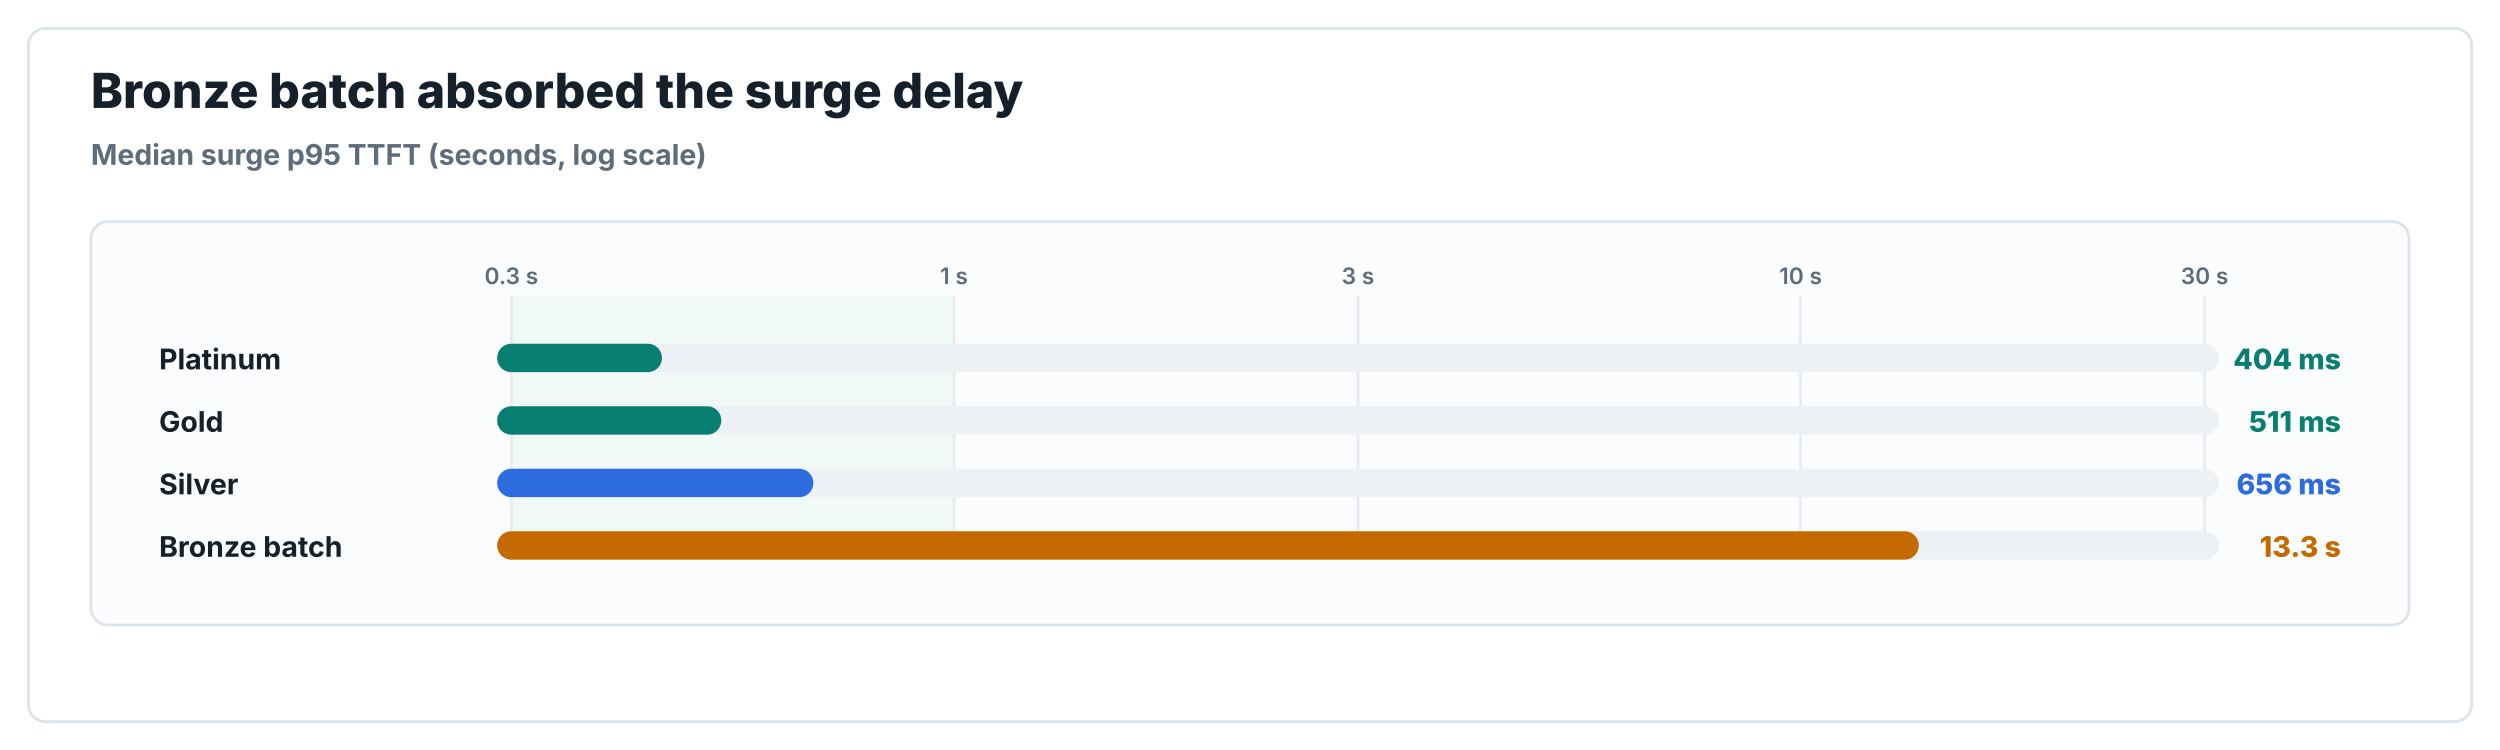
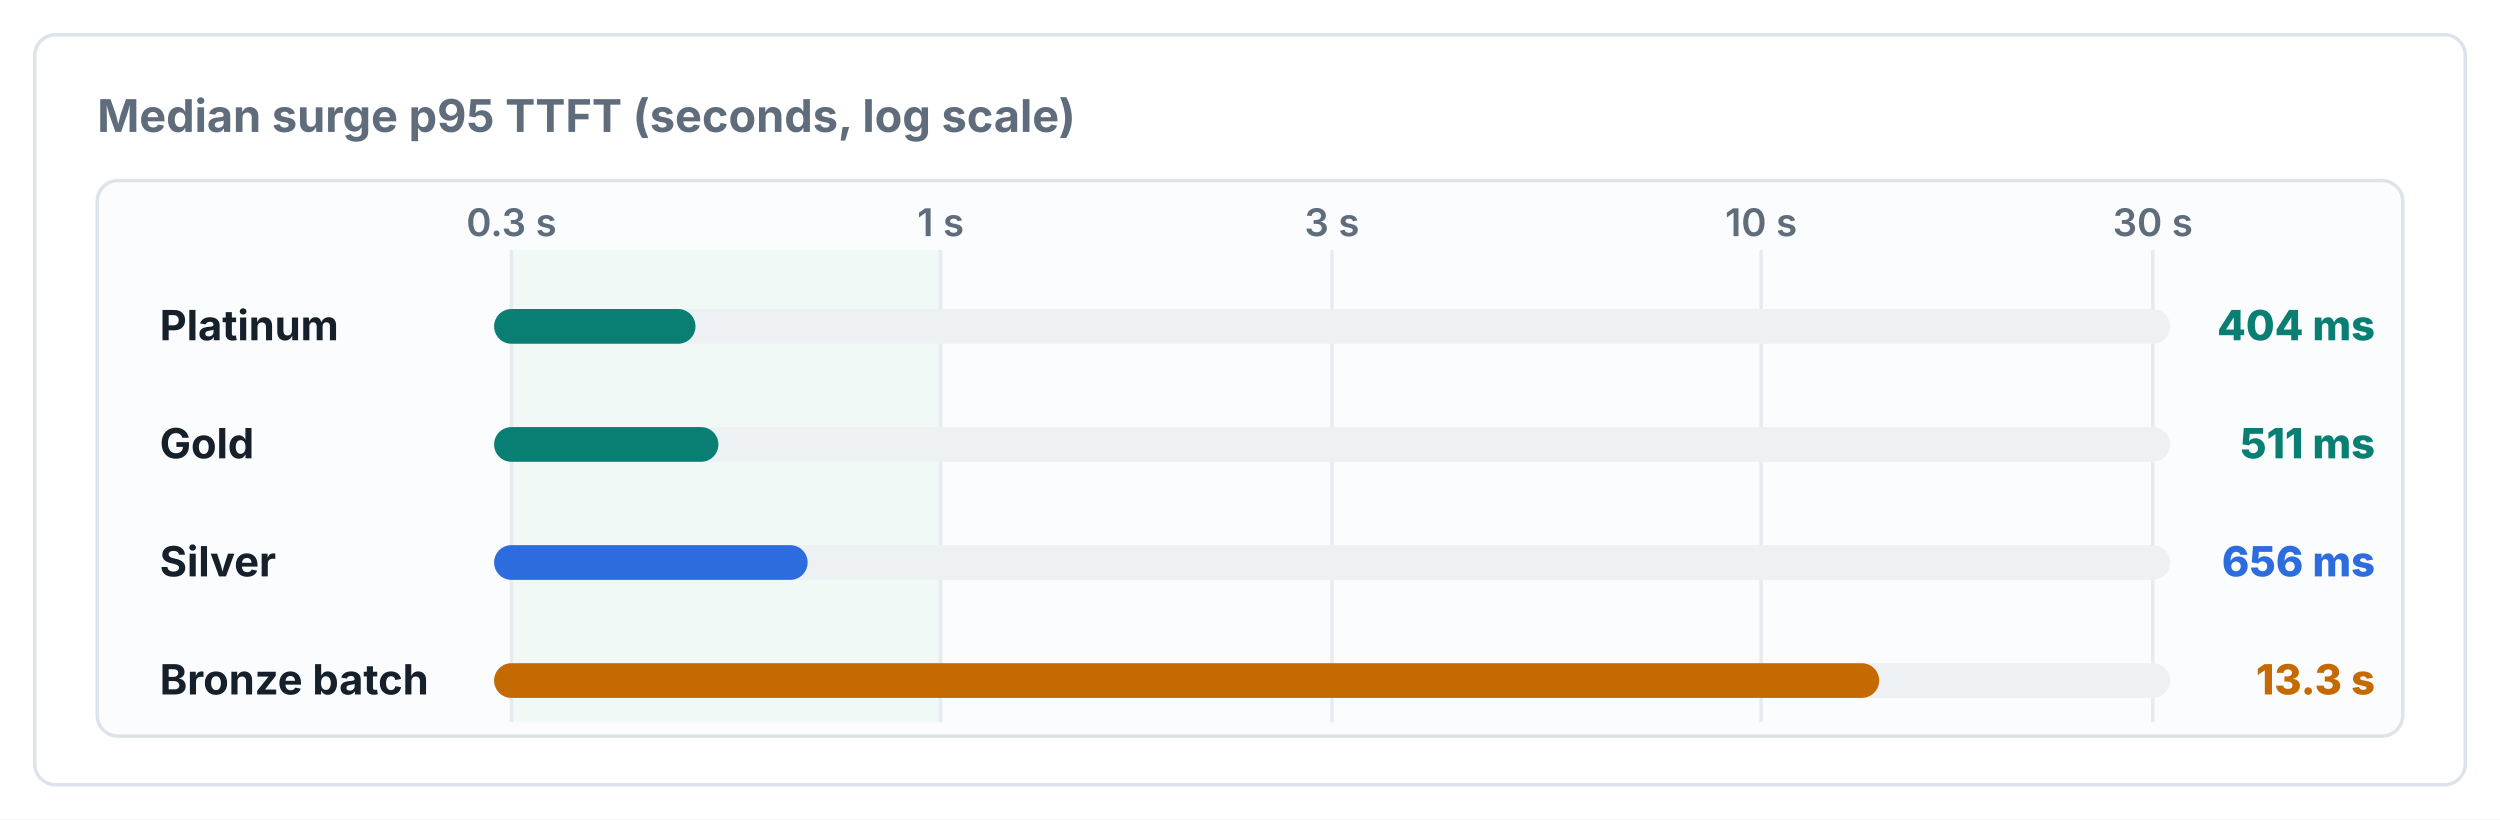
- <svg xmlns="http://www.w3.org/2000/svg" width="880" height="264" viewBox="0 0 880 264" role="img" aria-label="In the priority-tier scenario, platinum, gold, and silver traffic had median surge p95 time to first token below one second while bronze batch exceeded 13 seconds.">
+ <svg xmlns="http://www.w3.org/2000/svg" width="720" height="236" viewBox="0 0 720 236" role="img" aria-label="Platinum, gold, and silver traffic stayed below one second median surge p95 TTFT while bronze batch exceeded 13 seconds.">
  <style>text{font-family:system-ui,-apple-system,sans-serif}</style>
-   <rect width="880" height="264" fill="#ffffff" />
-   <rect x="10" y="10" width="860" height="244" rx="6" fill="#ffffff" stroke="#dde3ea" />
-   <text x="32.0" y="38.0" fill="#15202b" font-size="17" font-weight="780" text-anchor="start">Bronze batch absorbed the surge delay</text>
-   <text x="32.0" y="58.0" fill="#5f6c7b" font-size="10" font-weight="700" text-anchor="start">Median surge p95 TTFT (seconds, log scale)</text>
-   <rect x="32" y="78" width="816" height="142" rx="6" fill="#fbfcfd" stroke="#dde3ea" />
-   <rect x="180.0" y="104" width="155.8" height="90" fill="#eef8f6" opacity="0.75" />
-   <line x1="180.0" y1="104.0" x2="180.0" y2="194.0" stroke="#e7ebef" />
-   <text x="180.0" y="100.0" fill="#5f6c7b" font-size="8" font-weight="600" text-anchor="middle">0.3 s</text>
-   <line x1="335.8" y1="104.0" x2="335.8" y2="194.0" stroke="#e7ebef" />
-   <text x="335.8" y="100.0" fill="#5f6c7b" font-size="8" font-weight="600" text-anchor="middle">1 s</text>
-   <line x1="478.0" y1="104.0" x2="478.0" y2="194.0" stroke="#e7ebef" />
-   <text x="478.0" y="100.0" fill="#5f6c7b" font-size="8" font-weight="600" text-anchor="middle">3 s</text>
-   <line x1="633.8" y1="104.0" x2="633.8" y2="194.0" stroke="#e7ebef" />
-   <text x="633.8" y="100.0" fill="#5f6c7b" font-size="8" font-weight="600" text-anchor="middle">10 s</text>
-   <line x1="776.0" y1="104.0" x2="776.0" y2="194.0" stroke="#e7ebef" />
-   <text x="776.0" y="100.0" fill="#5f6c7b" font-size="8" font-weight="600" text-anchor="middle">30 s</text>
-   <text x="56.0" y="130.0" fill="#15202b" font-size="10" font-weight="720" text-anchor="start">Platinum</text>
-   <line x1="180.0" y1="126.0" x2="776.0" y2="126.0" stroke="#edf1f4" stroke-width="10" stroke-linecap="round" />
-   <line x1="180.0" y1="126.0" x2="228.0" y2="126.0" stroke="#087f72" stroke-width="10" stroke-linecap="round" />
-   <text x="824.0" y="130.0" fill="#087f72" font-size="10" font-weight="800" text-anchor="end">404 ms</text>
-   <text x="56.0" y="152.0" fill="#15202b" font-size="10" font-weight="720" text-anchor="start">Gold</text>
-   <line x1="180.0" y1="148.0" x2="776.0" y2="148.0" stroke="#edf1f4" stroke-width="10" stroke-linecap="round" />
-   <line x1="180.0" y1="148.0" x2="248.9" y2="148.0" stroke="#087f72" stroke-width="10" stroke-linecap="round" />
-   <text x="824.0" y="152.0" fill="#087f72" font-size="10" font-weight="800" text-anchor="end">511 ms</text>
-   <text x="56.0" y="174.0" fill="#15202b" font-size="10" font-weight="720" text-anchor="start">Silver</text>
-   <line x1="180.0" y1="170.0" x2="776.0" y2="170.0" stroke="#edf1f4" stroke-width="10" stroke-linecap="round" />
-   <line x1="180.0" y1="170.0" x2="281.3" y2="170.0" stroke="#2d6cdf" stroke-width="10" stroke-linecap="round" />
-   <text x="824.0" y="174.0" fill="#2d6cdf" font-size="10" font-weight="800" text-anchor="end">656 ms</text>
-   <text x="56.0" y="196.0" fill="#15202b" font-size="10" font-weight="720" text-anchor="start">Bronze batch</text>
-   <line x1="180.0" y1="192.0" x2="776.0" y2="192.0" stroke="#edf1f4" stroke-width="10" stroke-linecap="round" />
-   <line x1="180.0" y1="192.0" x2="670.4" y2="192.0" stroke="#c56a00" stroke-width="10" stroke-linecap="round" />
-   <text x="824.0" y="196.0" fill="#c56a00" font-size="10" font-weight="800" text-anchor="end">13.3 s</text>
+   <rect width="720" height="236" fill="#ffffff" />
+   <rect x="10" y="10" width="700" height="216" rx="6" fill="#ffffff" stroke="#dde3ea" />
+   <text x="28.0" y="38.0" fill="#5f6c7b" font-size="13" font-weight="700" text-anchor="start">Median surge p95 TTFT (seconds, log scale)</text>
+   <rect x="28" y="52" width="664" height="160" rx="6" fill="#fbfcfd" stroke="#dde3ea" />
+   <rect x="147.3" y="72.0" width="123.6" height="136.0" fill="#eef8f6" opacity="0.75" />
+   <line x1="147.3" y1="72.0" x2="147.3" y2="208.0" stroke="#e7ebef" />
+   <text x="147.3" y="68.0" fill="#5f6c7b" font-size="11" font-weight="600" text-anchor="middle">0.3 s</text>
+   <line x1="270.9" y1="72.0" x2="270.9" y2="208.0" stroke="#e7ebef" />
+   <text x="270.9" y="68.0" fill="#5f6c7b" font-size="11" font-weight="600" text-anchor="middle">1 s</text>
+   <line x1="383.6" y1="72.0" x2="383.6" y2="208.0" stroke="#e7ebef" />
+   <text x="383.6" y="68.0" fill="#5f6c7b" font-size="11" font-weight="600" text-anchor="middle">3 s</text>
+   <line x1="507.2" y1="72.0" x2="507.2" y2="208.0" stroke="#e7ebef" />
+   <text x="507.2" y="68.0" fill="#5f6c7b" font-size="11" font-weight="600" text-anchor="middle">10 s</text>
+   <line x1="620.0" y1="72.0" x2="620.0" y2="208.0" stroke="#e7ebef" />
+   <text x="620.0" y="68.0" fill="#5f6c7b" font-size="11" font-weight="600" text-anchor="middle">30 s</text>
+   <text x="46.0" y="98.0" fill="#15202b" font-size="12" font-weight="720" text-anchor="start">Platinum</text>
+   <line x1="147.3" y1="94.0" x2="620.0" y2="94.0" stroke="#edf1f4" stroke-width="10" stroke-linecap="round" />
+   <line x1="147.3" y1="94.0" x2="195.3" y2="94.0" stroke="#087f72" stroke-width="10" stroke-linecap="round" />
+   <text x="684.0" y="98.0" fill="#087f72" font-size="12" font-weight="800" text-anchor="end">404 ms</text>
+   <text x="46.0" y="132.0" fill="#15202b" font-size="12" font-weight="720" text-anchor="start">Gold</text>
+   <line x1="147.3" y1="128.0" x2="620.0" y2="128.0" stroke="#edf1f4" stroke-width="10" stroke-linecap="round" />
+   <line x1="147.3" y1="128.0" x2="201.9" y2="128.0" stroke="#087f72" stroke-width="10" stroke-linecap="round" />
+   <text x="684.0" y="132.0" fill="#087f72" font-size="12" font-weight="800" text-anchor="end">511 ms</text>
+   <text x="46.0" y="166.0" fill="#15202b" font-size="12" font-weight="720" text-anchor="start">Silver</text>
+   <line x1="147.3" y1="162.0" x2="620.0" y2="162.0" stroke="#edf1f4" stroke-width="10" stroke-linecap="round" />
+   <line x1="147.3" y1="162.0" x2="227.6" y2="162.0" stroke="#2d6cdf" stroke-width="10" stroke-linecap="round" />
+   <text x="684.0" y="166.0" fill="#2d6cdf" font-size="12" font-weight="800" text-anchor="end">656 ms</text>
+   <text x="46.0" y="200.0" fill="#15202b" font-size="12" font-weight="720" text-anchor="start">Bronze batch</text>
+   <line x1="147.3" y1="196.0" x2="620.0" y2="196.0" stroke="#edf1f4" stroke-width="10" stroke-linecap="round" />
+   <line x1="147.3" y1="196.0" x2="536.2" y2="196.0" stroke="#c56a00" stroke-width="10" stroke-linecap="round" />
+   <text x="684.0" y="200.0" fill="#c56a00" font-size="12" font-weight="800" text-anchor="end">13.3 s</text>
</svg>
